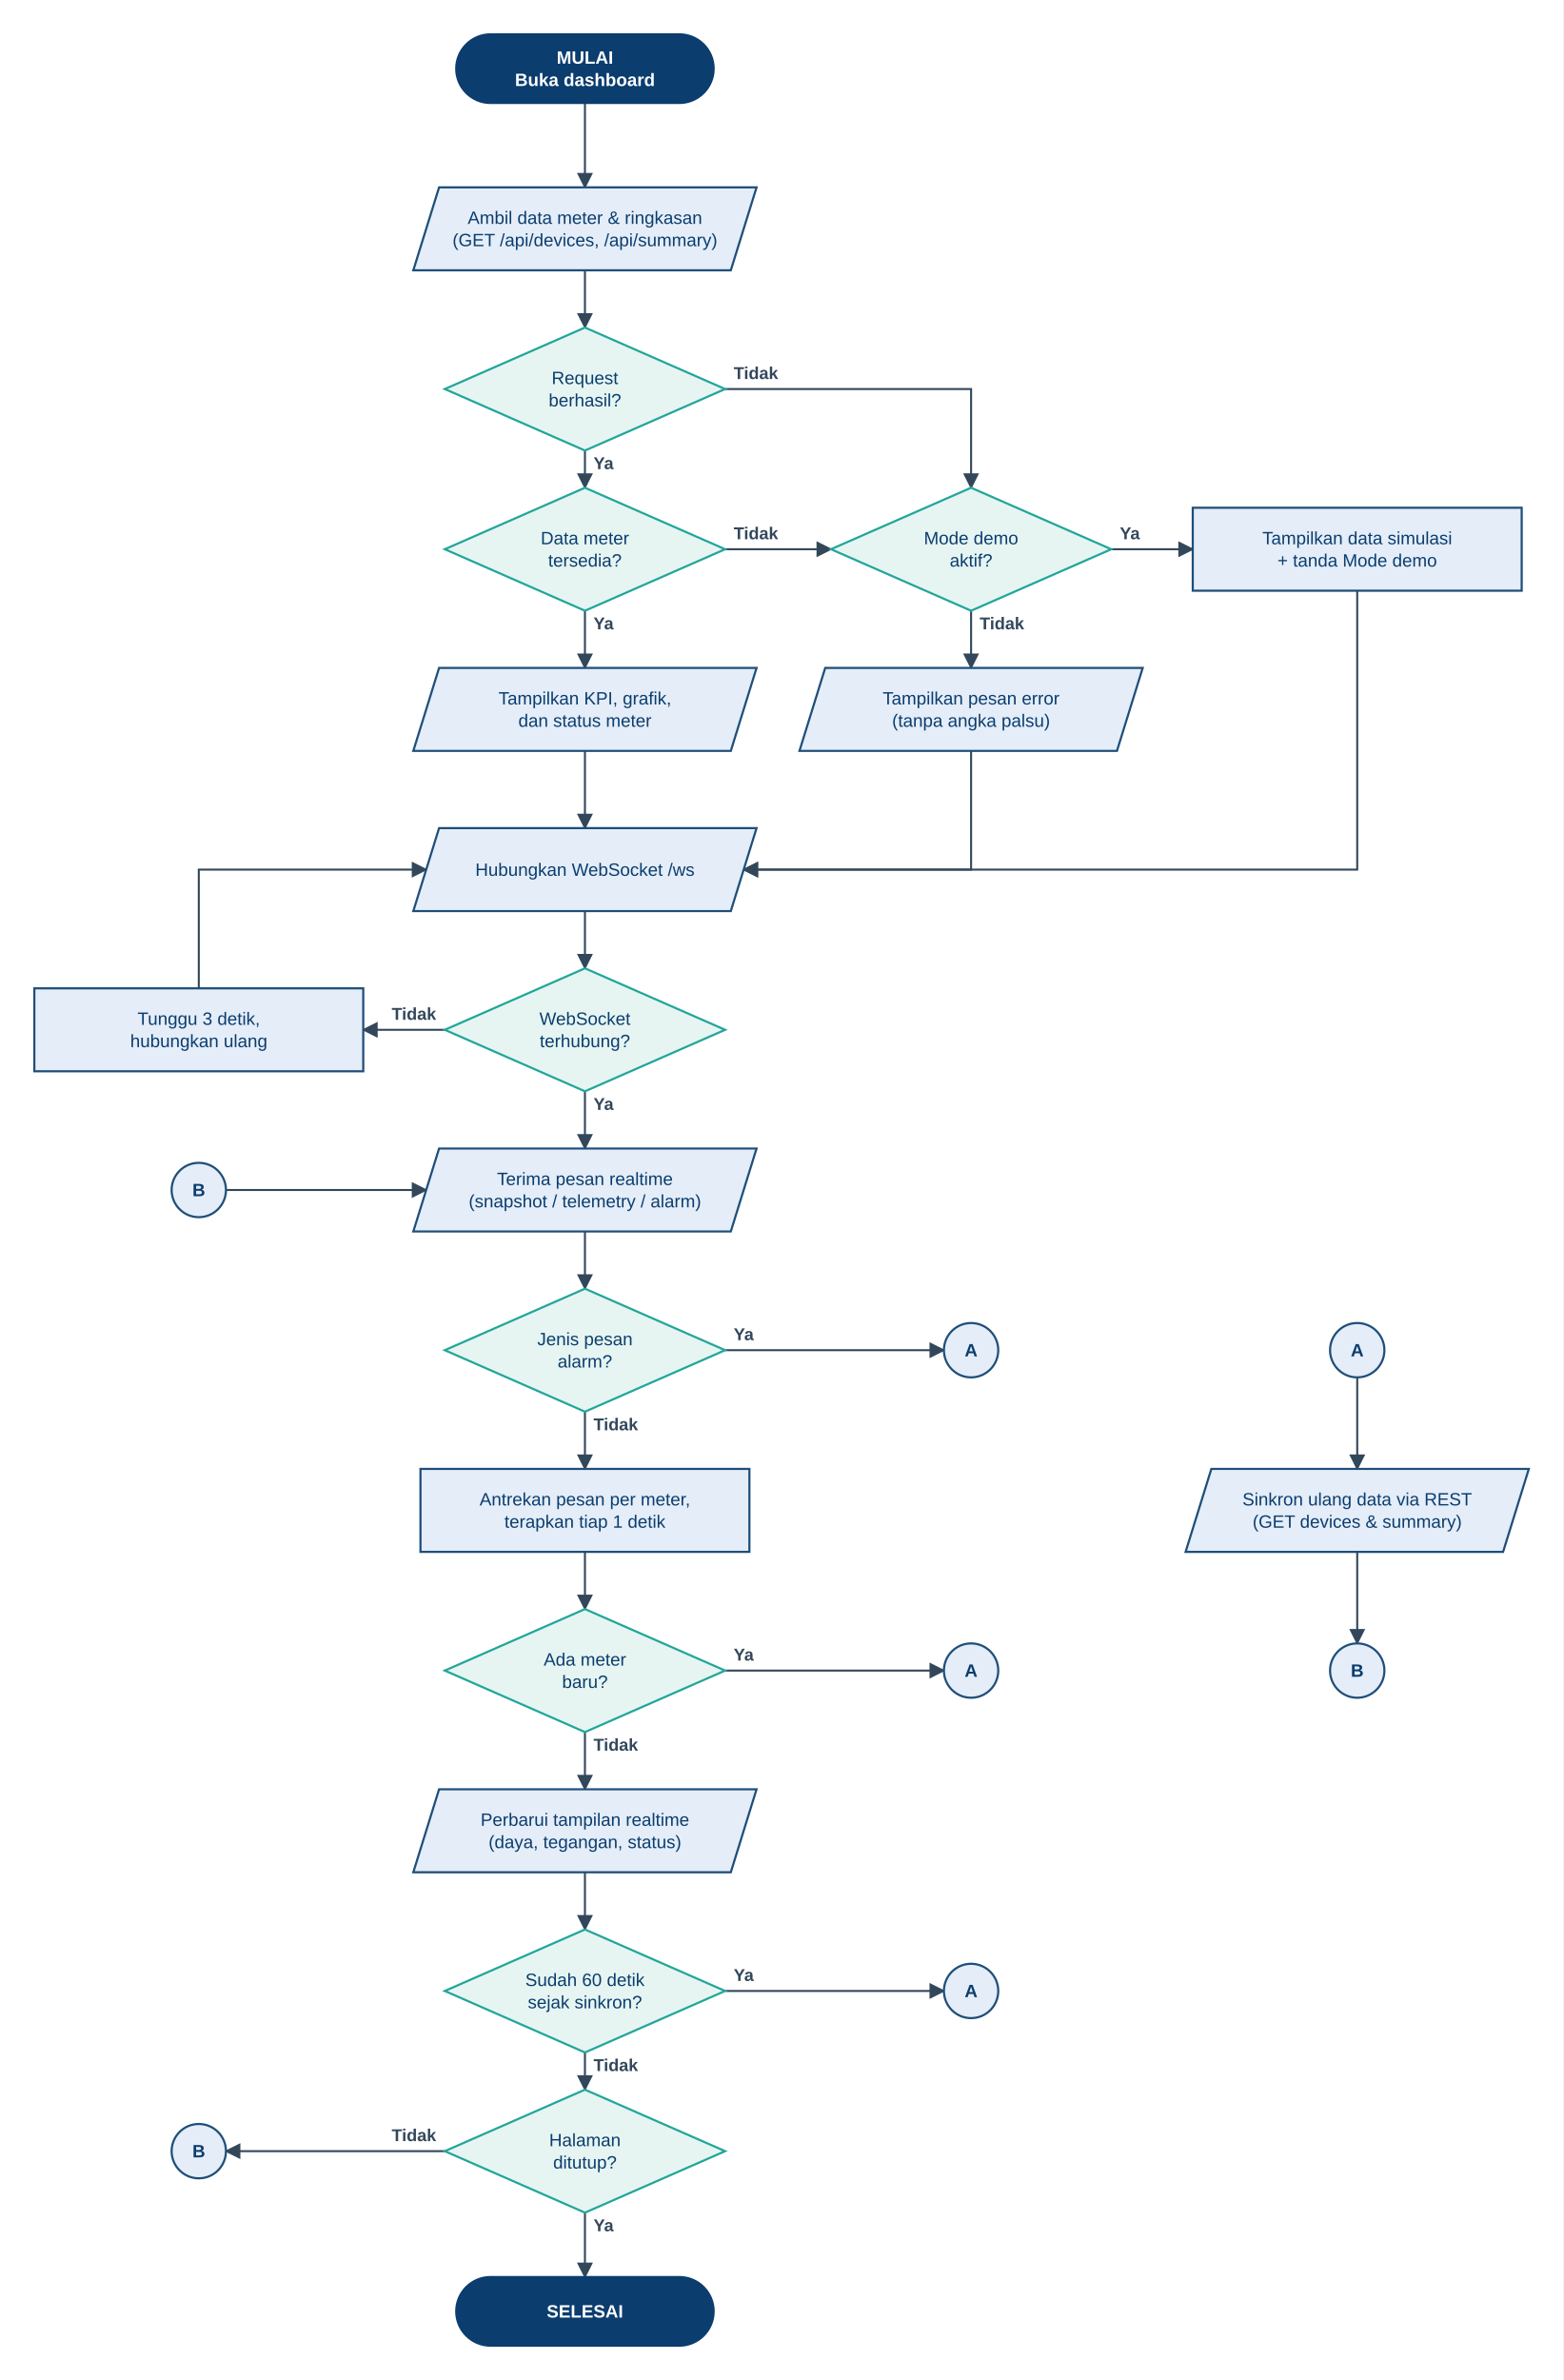
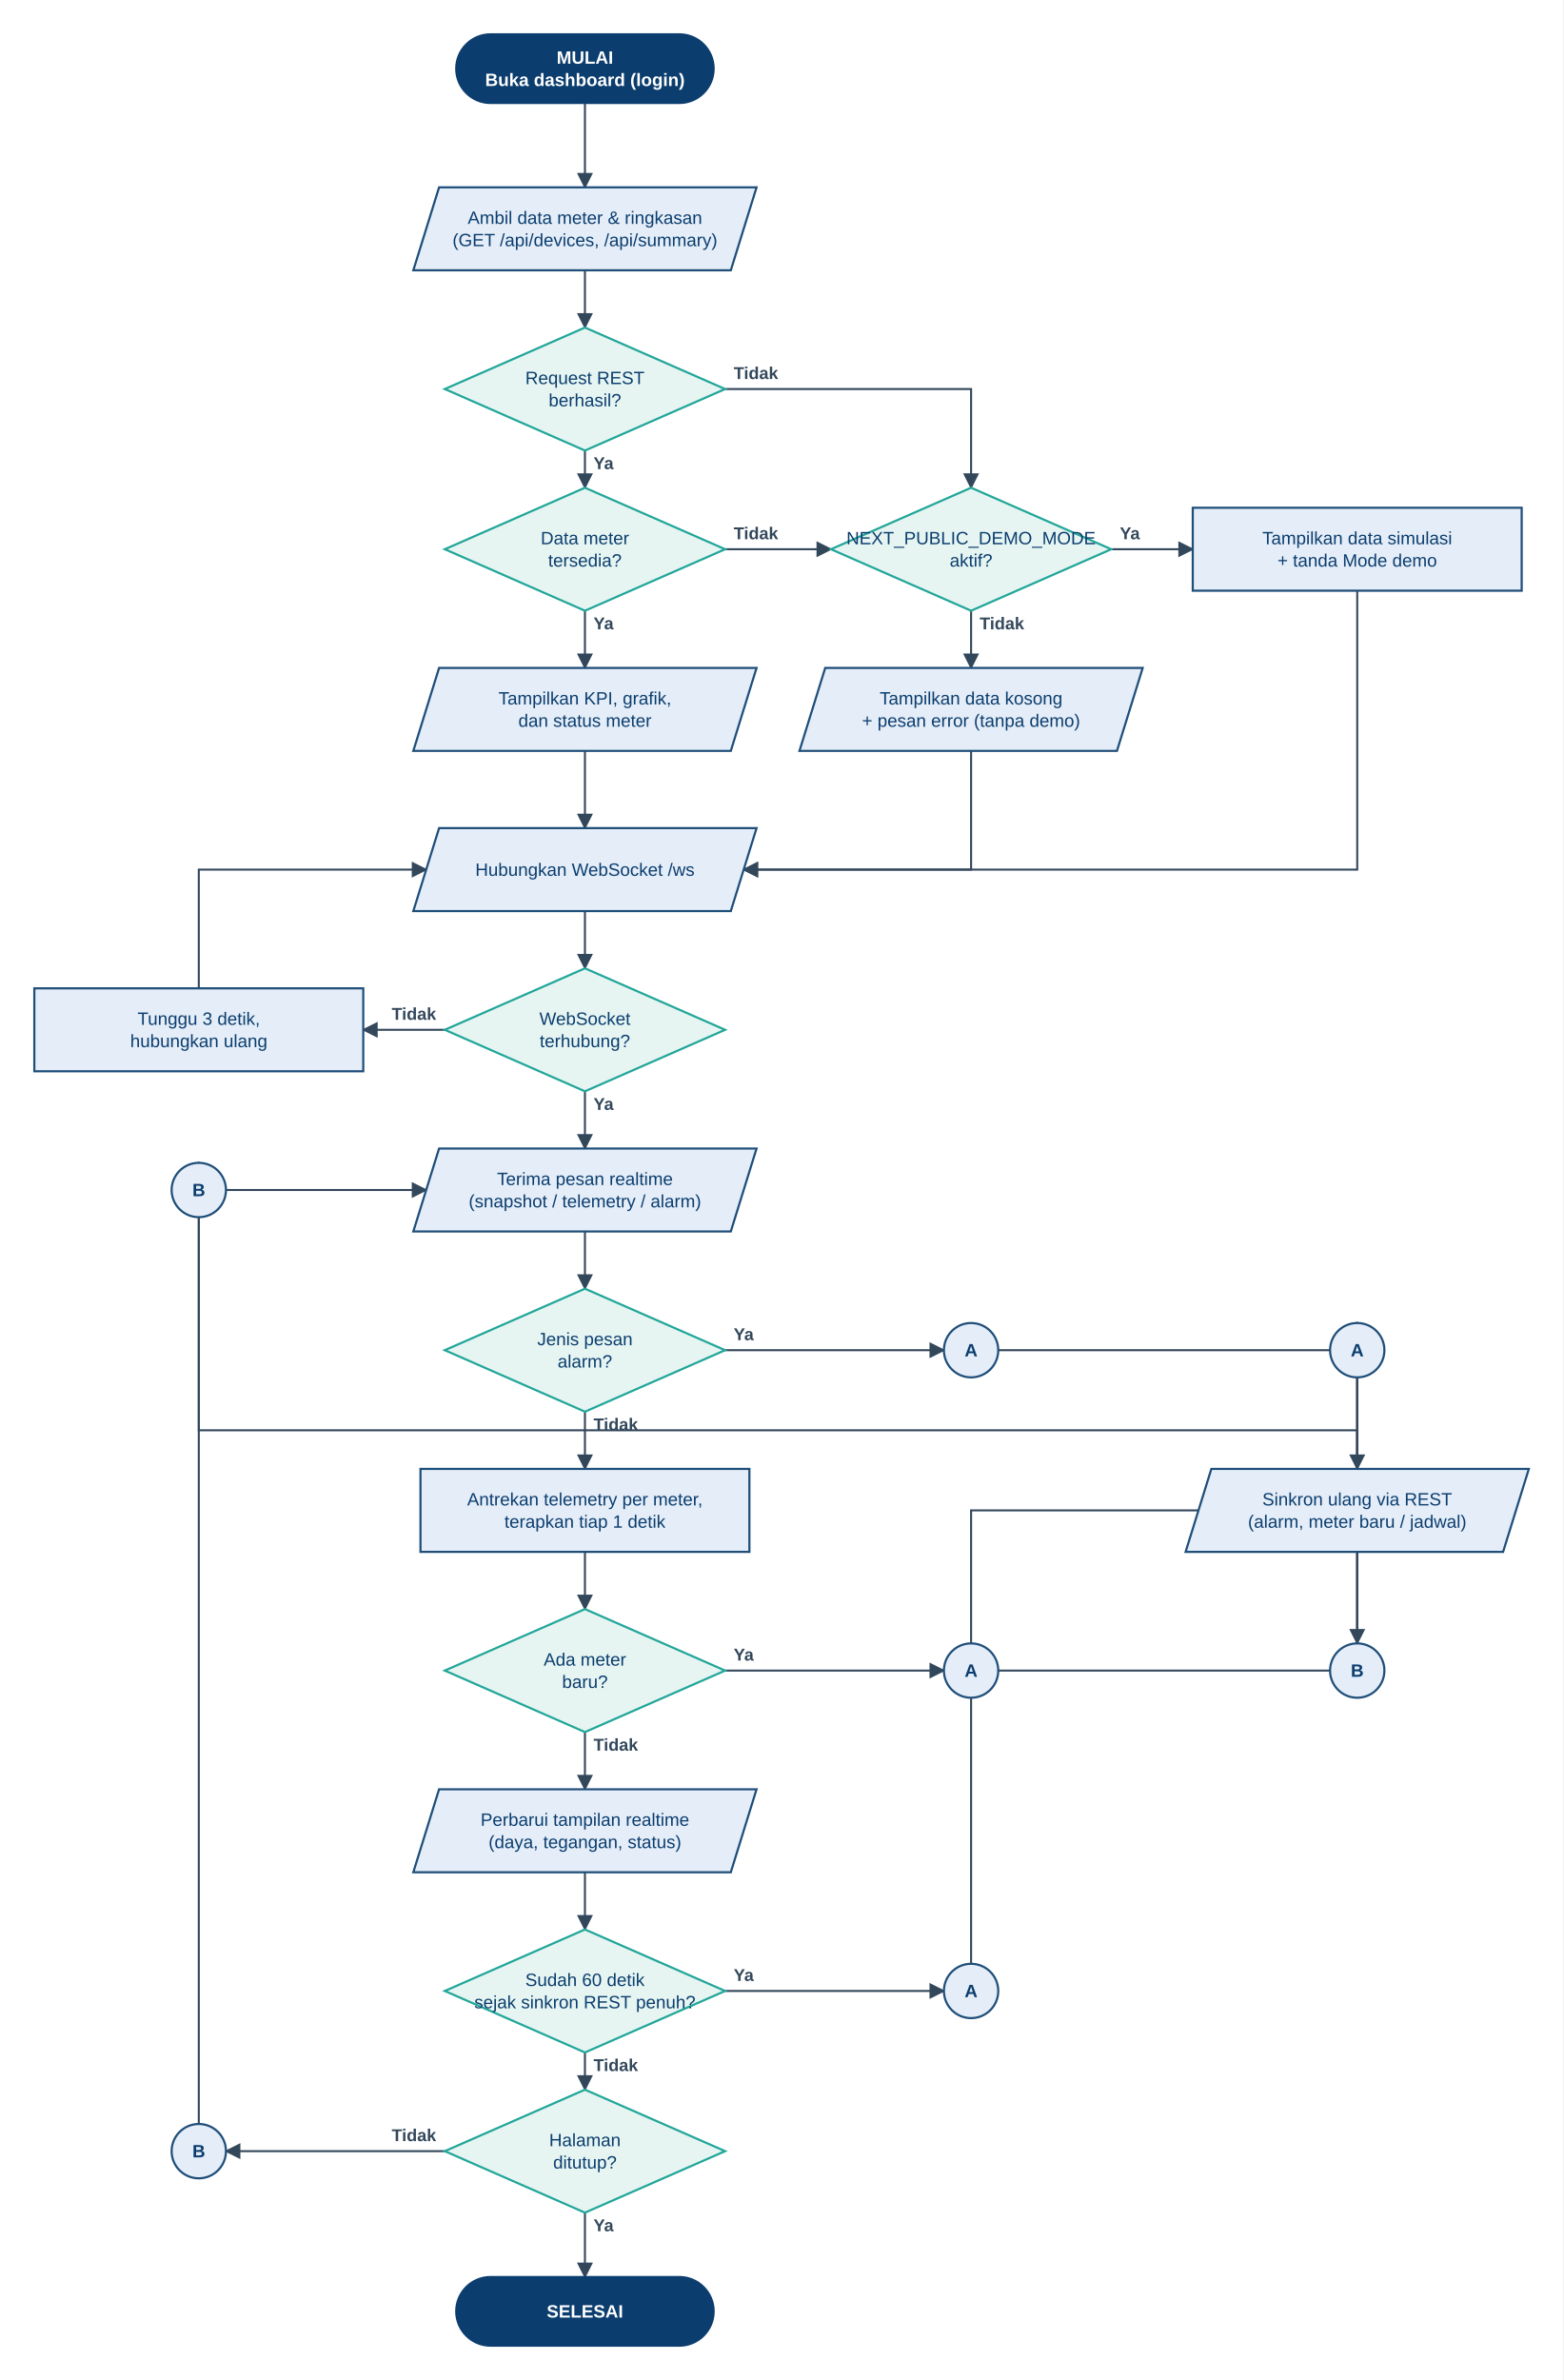
<svg xmlns="http://www.w3.org/2000/svg" viewBox="-139 -48 1093 1664" width="1093" height="1664" role="img" aria-label="Flowchart Program Frontend – Dashboard">
  <defs>
    <marker id="arrow" viewBox="0 0 10 10" refX="9" refY="5" markerWidth="8" markerHeight="8" orient="auto-start-reverse">
      <path d="M0,0 L10,5 L0,10 z" fill="#33475B" />
    </marker>
  </defs>
  <rect x="-139" y="-48" width="1093" height="1664" fill="#FFFFFF" />
  <path d="M270.0,24.0 L270.0,83.0" fill="none" stroke="#33475B" stroke-width="1.4" marker-end="url(#arrow)" />
  <path d="M810.0,915.0 L810.0,979.0" fill="none" stroke="#33475B" stroke-width="1.4" marker-end="url(#arrow)" />
  <path d="M810.0,1037.0 L810.0,1101.0" fill="none" stroke="#33475B" stroke-width="1.4" marker-end="url(#arrow)" />
  <path d="M19.0,784.0 L159.0,784.0" fill="none" stroke="#33475B" stroke-width="1.4" marker-end="url(#arrow)" />
  <path d="M270.0,141.0 L270.0,181.0" fill="none" stroke="#33475B" stroke-width="1.4" marker-end="url(#arrow)" />
  <path d="M368.0,224.0 L540.0,224.0 L540.0,293.0" fill="none" stroke="#33475B" stroke-width="1.4" marker-end="url(#arrow)" />
  <text x="374.0" y="217.0" text-anchor="start" font-family="Arial, Helvetica, sans-serif" font-size="12" font-weight="bold" fill="#33475B">Tidak</text>
  <path d="M270.0,267.0 L270.0,293.0" fill="none" stroke="#33475B" stroke-width="1.4" marker-end="url(#arrow)" />
  <text x="276.0" y="280.0" text-anchor="start" font-family="Arial, Helvetica, sans-serif" font-size="12" font-weight="bold" fill="#33475B">Ya</text>
  <path d="M368.0,336.0 L442.0,336.0" fill="none" stroke="#33475B" stroke-width="1.4" marker-end="url(#arrow)" />
  <text x="374.0" y="329.0" text-anchor="start" font-family="Arial, Helvetica, sans-serif" font-size="12" font-weight="bold" fill="#33475B">Tidak</text>
  <path d="M270.0,379.0 L270.0,419.0" fill="none" stroke="#33475B" stroke-width="1.4" marker-end="url(#arrow)" />
  <text x="276.0" y="392.0" text-anchor="start" font-family="Arial, Helvetica, sans-serif" font-size="12" font-weight="bold" fill="#33475B">Ya</text>
  <path d="M638.0,336.0 L695.0,336.0" fill="none" stroke="#33475B" stroke-width="1.4" marker-end="url(#arrow)" />
  <text x="644.0" y="329.0" text-anchor="start" font-family="Arial, Helvetica, sans-serif" font-size="12" font-weight="bold" fill="#33475B">Ya</text>
  <path d="M540.0,379.0 L540.0,419.0" fill="none" stroke="#33475B" stroke-width="1.4" marker-end="url(#arrow)" />
  <text x="546.0" y="392.0" text-anchor="start" font-family="Arial, Helvetica, sans-serif" font-size="12" font-weight="bold" fill="#33475B">Tidak</text>
  <path d="M810.0,365.0 L810.0,560.0 L381.0,560.0" fill="none" stroke="#33475B" stroke-width="1.4" marker-end="url(#arrow)" />
  <path d="M540.0,477.0 L540.0,560.0 L381.0,560.0" fill="none" stroke="#33475B" stroke-width="1.4" marker-end="url(#arrow)" />
  <path d="M270.0,477.0 L270.0,531.0" fill="none" stroke="#33475B" stroke-width="1.4" marker-end="url(#arrow)" />
  <path d="M270.0,589.0 L270.0,629.0" fill="none" stroke="#33475B" stroke-width="1.4" marker-end="url(#arrow)" />
  <path d="M172.0,672.0 L115.0,672.0" fill="none" stroke="#33475B" stroke-width="1.4" marker-end="url(#arrow)" />
  <text x="166.0" y="665.0" text-anchor="end" font-family="Arial, Helvetica, sans-serif" font-size="12" font-weight="bold" fill="#33475B">Tidak</text>
  <path d="M0.0,643.0 L0.0,560.0 L159.0,560.0" fill="none" stroke="#33475B" stroke-width="1.4" marker-end="url(#arrow)" />
  <path d="M270.0,715.0 L270.0,755.0" fill="none" stroke="#33475B" stroke-width="1.4" marker-end="url(#arrow)" />
  <text x="276.0" y="728.0" text-anchor="start" font-family="Arial, Helvetica, sans-serif" font-size="12" font-weight="bold" fill="#33475B">Ya</text>
  <path d="M270.0,813.0 L270.0,853.0" fill="none" stroke="#33475B" stroke-width="1.4" marker-end="url(#arrow)" />
  <path d="M368.0,896.0 L521.0,896.0" fill="none" stroke="#33475B" stroke-width="1.4" marker-end="url(#arrow)" />
  <text x="374.0" y="889.0" text-anchor="start" font-family="Arial, Helvetica, sans-serif" font-size="12" font-weight="bold" fill="#33475B">Ya</text>
+   <path d="M540.0,915.0 L540.0,896.0 L810.0,896.0 L810.0,877.0" fill="none" stroke="#33475B" stroke-width="1.4" marker-end="url(#arrow)" />
  <path d="M270.0,939.0 L270.0,979.0" fill="none" stroke="#33475B" stroke-width="1.4" marker-end="url(#arrow)" />
  <text x="276.0" y="952.0" text-anchor="start" font-family="Arial, Helvetica, sans-serif" font-size="12" font-weight="bold" fill="#33475B">Tidak</text>
  <path d="M270.0,1037.0 L270.0,1077.0" fill="none" stroke="#33475B" stroke-width="1.4" marker-end="url(#arrow)" />
  <path d="M368.0,1120.0 L521.0,1120.0" fill="none" stroke="#33475B" stroke-width="1.4" marker-end="url(#arrow)" />
  <text x="374.0" y="1113.0" text-anchor="start" font-family="Arial, Helvetica, sans-serif" font-size="12" font-weight="bold" fill="#33475B">Ya</text>
+   <path d="M540.0,1139.0 L540.0,1008.0 L810.0,1008.0 L810.0,877.0" fill="none" stroke="#33475B" stroke-width="1.4" marker-end="url(#arrow)" />
  <path d="M270.0,1163.0 L270.0,1203.0" fill="none" stroke="#33475B" stroke-width="1.4" marker-end="url(#arrow)" />
  <text x="276.0" y="1176.0" text-anchor="start" font-family="Arial, Helvetica, sans-serif" font-size="12" font-weight="bold" fill="#33475B">Tidak</text>
  <path d="M270.0,1261.0 L270.0,1301.0" fill="none" stroke="#33475B" stroke-width="1.4" marker-end="url(#arrow)" />
  <path d="M368.0,1344.0 L521.0,1344.0" fill="none" stroke="#33475B" stroke-width="1.4" marker-end="url(#arrow)" />
  <text x="374.0" y="1337.0" text-anchor="start" font-family="Arial, Helvetica, sans-serif" font-size="12" font-weight="bold" fill="#33475B">Ya</text>
+   <path d="M540.0,1363.0 L540.0,1120.0 L810.0,1120.0 L810.0,877.0" fill="none" stroke="#33475B" stroke-width="1.4" marker-end="url(#arrow)" />
  <path d="M270.0,1387.0 L270.0,1413.0" fill="none" stroke="#33475B" stroke-width="1.4" marker-end="url(#arrow)" />
  <text x="276.0" y="1400.0" text-anchor="start" font-family="Arial, Helvetica, sans-serif" font-size="12" font-weight="bold" fill="#33475B">Tidak</text>
  <path d="M172.0,1456.0 L19.0,1456.0" fill="none" stroke="#33475B" stroke-width="1.4" marker-end="url(#arrow)" />
  <text x="166.0" y="1449.0" text-anchor="end" font-family="Arial, Helvetica, sans-serif" font-size="12" font-weight="bold" fill="#33475B">Tidak</text>
+   <path d="M0.0,1475.0 L0.0,765.0" fill="none" stroke="#33475B" stroke-width="1.4" marker-end="url(#arrow)" />
+   <path d="M810.0,1139.0 L810.0,952.0 L0.0,952.0 L0.0,765.0" fill="none" stroke="#33475B" stroke-width="1.4" marker-end="url(#arrow)" />
  <path d="M270.0,1499.0 L270.0,1544.0" fill="none" stroke="#33475B" stroke-width="1.4" marker-end="url(#arrow)" />
  <text x="276.0" y="1512.0" text-anchor="start" font-family="Arial, Helvetica, sans-serif" font-size="12" font-weight="bold" fill="#33475B">Ya</text>
  <rect x="180.0" y="-24.0" width="180" height="48" rx="24.0" fill="#0B3D6E" stroke="#0B3D6E" stroke-width="1.5" />
  <text x="270.0" y="-7.8" text-anchor="middle" dominant-baseline="central" font-family="Arial, Helvetica, sans-serif" font-size="12.5" font-weight="bold" fill="#FFFFFF">MULAI</text>
-   <text x="270.0" y="7.8" text-anchor="middle" dominant-baseline="central" font-family="Arial, Helvetica, sans-serif" font-size="12.5" font-weight="bold" fill="#FFFFFF">Buka dashboard</text>
+   <text x="270.0" y="7.8" text-anchor="middle" dominant-baseline="central" font-family="Arial, Helvetica, sans-serif" font-size="12.5" font-weight="bold" fill="#FFFFFF">Buka dashboard (login)</text>
  <polygon points="168.0,83.0 390.0,83.0 372.0,141.0 150.0,141.0" fill="#E4EDF8" stroke="#1F4E79" stroke-width="1.5" />
  <text x="270.0" y="104.2" text-anchor="middle" dominant-baseline="central" font-family="Arial, Helvetica, sans-serif" font-size="12.5" font-weight="normal" fill="#0B3D6E">Ambil data meter &amp; ringkasan</text>
  <text x="270.0" y="119.8" text-anchor="middle" dominant-baseline="central" font-family="Arial, Helvetica, sans-serif" font-size="12.5" font-weight="normal" fill="#0B3D6E">(GET /api/devices, /api/summary)</text>
  <polygon points="270,181.0 368.0,224 270,267.0 172.0,224" fill="#E6F5F2" stroke="#22A699" stroke-width="1.5" />
-   <text x="270.0" y="216.2" text-anchor="middle" dominant-baseline="central" font-family="Arial, Helvetica, sans-serif" font-size="12.5" font-weight="normal" fill="#0B3D6E">Request</text>
+   <text x="270.0" y="216.2" text-anchor="middle" dominant-baseline="central" font-family="Arial, Helvetica, sans-serif" font-size="12.5" font-weight="normal" fill="#0B3D6E">Request REST</text>
  <text x="270.0" y="231.8" text-anchor="middle" dominant-baseline="central" font-family="Arial, Helvetica, sans-serif" font-size="12.5" font-weight="normal" fill="#0B3D6E">berhasil?</text>
  <polygon points="270,293.0 368.0,336 270,379.0 172.0,336" fill="#E6F5F2" stroke="#22A699" stroke-width="1.5" />
  <text x="270.0" y="328.2" text-anchor="middle" dominant-baseline="central" font-family="Arial, Helvetica, sans-serif" font-size="12.5" font-weight="normal" fill="#0B3D6E">Data meter</text>
  <text x="270.0" y="343.8" text-anchor="middle" dominant-baseline="central" font-family="Arial, Helvetica, sans-serif" font-size="12.5" font-weight="normal" fill="#0B3D6E">tersedia?</text>
  <polygon points="540,293.0 638.0,336 540,379.0 442.0,336" fill="#E6F5F2" stroke="#22A699" stroke-width="1.5" />
-   <text x="540.0" y="328.2" text-anchor="middle" dominant-baseline="central" font-family="Arial, Helvetica, sans-serif" font-size="12.5" font-weight="normal" fill="#0B3D6E">Mode demo</text>
+   <text x="540.0" y="328.2" text-anchor="middle" dominant-baseline="central" font-family="Arial, Helvetica, sans-serif" font-size="12.5" font-weight="normal" fill="#0B3D6E">NEXT_PUBLIC_DEMO_MODE</text>
  <text x="540.0" y="343.8" text-anchor="middle" dominant-baseline="central" font-family="Arial, Helvetica, sans-serif" font-size="12.5" font-weight="normal" fill="#0B3D6E">aktif?</text>
  <rect x="695.0" y="307.0" width="230" height="58" fill="#E4EDF8" stroke="#1F4E79" stroke-width="1.5" />
  <text x="810.0" y="328.2" text-anchor="middle" dominant-baseline="central" font-family="Arial, Helvetica, sans-serif" font-size="12.5" font-weight="normal" fill="#0B3D6E">Tampilkan data simulasi</text>
  <text x="810.0" y="343.8" text-anchor="middle" dominant-baseline="central" font-family="Arial, Helvetica, sans-serif" font-size="12.5" font-weight="normal" fill="#0B3D6E">+ tanda Mode demo</text>
  <polygon points="438.0,419.0 660.0,419.0 642.0,477.0 420.0,477.0" fill="#E4EDF8" stroke="#1F4E79" stroke-width="1.5" />
-   <text x="540.0" y="440.2" text-anchor="middle" dominant-baseline="central" font-family="Arial, Helvetica, sans-serif" font-size="12.5" font-weight="normal" fill="#0B3D6E">Tampilkan pesan error</text>
-   <text x="540.0" y="455.8" text-anchor="middle" dominant-baseline="central" font-family="Arial, Helvetica, sans-serif" font-size="12.5" font-weight="normal" fill="#0B3D6E">(tanpa angka palsu)</text>
+   <text x="540.0" y="440.2" text-anchor="middle" dominant-baseline="central" font-family="Arial, Helvetica, sans-serif" font-size="12.5" font-weight="normal" fill="#0B3D6E">Tampilkan data kosong</text>
+   <text x="540.0" y="455.8" text-anchor="middle" dominant-baseline="central" font-family="Arial, Helvetica, sans-serif" font-size="12.5" font-weight="normal" fill="#0B3D6E">+ pesan error (tanpa demo)</text>
  <polygon points="168.0,419.0 390.0,419.0 372.0,477.0 150.0,477.0" fill="#E4EDF8" stroke="#1F4E79" stroke-width="1.5" />
  <text x="270.0" y="440.2" text-anchor="middle" dominant-baseline="central" font-family="Arial, Helvetica, sans-serif" font-size="12.5" font-weight="normal" fill="#0B3D6E">Tampilkan KPI, grafik,</text>
  <text x="270.0" y="455.8" text-anchor="middle" dominant-baseline="central" font-family="Arial, Helvetica, sans-serif" font-size="12.5" font-weight="normal" fill="#0B3D6E">dan status meter</text>
  <polygon points="168.0,531.0 390.0,531.0 372.0,589.0 150.0,589.0" fill="#E4EDF8" stroke="#1F4E79" stroke-width="1.5" />
  <text x="270.0" y="560.0" text-anchor="middle" dominant-baseline="central" font-family="Arial, Helvetica, sans-serif" font-size="12.5" font-weight="normal" fill="#0B3D6E">Hubungkan WebSocket /ws</text>
  <polygon points="270,629.0 368.0,672 270,715.0 172.0,672" fill="#E6F5F2" stroke="#22A699" stroke-width="1.5" />
  <text x="270.0" y="664.2" text-anchor="middle" dominant-baseline="central" font-family="Arial, Helvetica, sans-serif" font-size="12.5" font-weight="normal" fill="#0B3D6E">WebSocket</text>
  <text x="270.0" y="679.8" text-anchor="middle" dominant-baseline="central" font-family="Arial, Helvetica, sans-serif" font-size="12.5" font-weight="normal" fill="#0B3D6E">terhubung?</text>
  <rect x="-115.0" y="643.0" width="230" height="58" fill="#E4EDF8" stroke="#1F4E79" stroke-width="1.5" />
  <text x="0.0" y="664.2" text-anchor="middle" dominant-baseline="central" font-family="Arial, Helvetica, sans-serif" font-size="12.5" font-weight="normal" fill="#0B3D6E">Tunggu 3 detik,</text>
  <text x="0.0" y="679.8" text-anchor="middle" dominant-baseline="central" font-family="Arial, Helvetica, sans-serif" font-size="12.5" font-weight="normal" fill="#0B3D6E">hubungkan ulang</text>
  <polygon points="168.0,755.0 390.0,755.0 372.0,813.0 150.0,813.0" fill="#E4EDF8" stroke="#1F4E79" stroke-width="1.5" />
  <text x="270.0" y="776.2" text-anchor="middle" dominant-baseline="central" font-family="Arial, Helvetica, sans-serif" font-size="12.5" font-weight="normal" fill="#0B3D6E">Terima pesan realtime</text>
  <text x="270.0" y="791.8" text-anchor="middle" dominant-baseline="central" font-family="Arial, Helvetica, sans-serif" font-size="12.5" font-weight="normal" fill="#0B3D6E">(snapshot / telemetry / alarm)</text>
  <polygon points="270,853.0 368.0,896 270,939.0 172.0,896" fill="#E6F5F2" stroke="#22A699" stroke-width="1.5" />
  <text x="270.0" y="888.2" text-anchor="middle" dominant-baseline="central" font-family="Arial, Helvetica, sans-serif" font-size="12.5" font-weight="normal" fill="#0B3D6E">Jenis pesan</text>
  <text x="270.0" y="903.8" text-anchor="middle" dominant-baseline="central" font-family="Arial, Helvetica, sans-serif" font-size="12.5" font-weight="normal" fill="#0B3D6E">alarm?</text>
  <circle cx="540" cy="896" r="19.0" fill="#E4EDF8" stroke="#1F4E79" stroke-width="1.5" />
  <text x="540.0" y="896.0" text-anchor="middle" dominant-baseline="central" font-family="Arial, Helvetica, sans-serif" font-size="12.5" font-weight="bold" fill="#0B3D6E">A</text>
  <rect x="155.0" y="979.0" width="230" height="58" fill="#E4EDF8" stroke="#1F4E79" stroke-width="1.5" />
-   <text x="270.0" y="1000.2" text-anchor="middle" dominant-baseline="central" font-family="Arial, Helvetica, sans-serif" font-size="12.5" font-weight="normal" fill="#0B3D6E">Antrekan pesan per meter,</text>
+   <text x="270.0" y="1000.2" text-anchor="middle" dominant-baseline="central" font-family="Arial, Helvetica, sans-serif" font-size="12.5" font-weight="normal" fill="#0B3D6E">Antrekan telemetry per meter,</text>
  <text x="270.0" y="1015.8" text-anchor="middle" dominant-baseline="central" font-family="Arial, Helvetica, sans-serif" font-size="12.5" font-weight="normal" fill="#0B3D6E">terapkan tiap 1 detik</text>
  <polygon points="270,1077.0 368.0,1120 270,1163.0 172.0,1120" fill="#E6F5F2" stroke="#22A699" stroke-width="1.5" />
  <text x="270.0" y="1112.2" text-anchor="middle" dominant-baseline="central" font-family="Arial, Helvetica, sans-serif" font-size="12.5" font-weight="normal" fill="#0B3D6E">Ada meter</text>
  <text x="270.0" y="1127.8" text-anchor="middle" dominant-baseline="central" font-family="Arial, Helvetica, sans-serif" font-size="12.5" font-weight="normal" fill="#0B3D6E">baru?</text>
  <circle cx="540" cy="1120" r="19.0" fill="#E4EDF8" stroke="#1F4E79" stroke-width="1.5" />
  <text x="540.0" y="1120.0" text-anchor="middle" dominant-baseline="central" font-family="Arial, Helvetica, sans-serif" font-size="12.5" font-weight="bold" fill="#0B3D6E">A</text>
  <polygon points="168.0,1203.0 390.0,1203.0 372.0,1261.0 150.0,1261.0" fill="#E4EDF8" stroke="#1F4E79" stroke-width="1.5" />
  <text x="270.0" y="1224.2" text-anchor="middle" dominant-baseline="central" font-family="Arial, Helvetica, sans-serif" font-size="12.5" font-weight="normal" fill="#0B3D6E">Perbarui tampilan realtime</text>
  <text x="270.0" y="1239.8" text-anchor="middle" dominant-baseline="central" font-family="Arial, Helvetica, sans-serif" font-size="12.5" font-weight="normal" fill="#0B3D6E">(daya, tegangan, status)</text>
  <polygon points="270,1301.0 368.0,1344 270,1387.0 172.0,1344" fill="#E6F5F2" stroke="#22A699" stroke-width="1.5" />
  <text x="270.0" y="1336.2" text-anchor="middle" dominant-baseline="central" font-family="Arial, Helvetica, sans-serif" font-size="12.5" font-weight="normal" fill="#0B3D6E">Sudah 60 detik</text>
-   <text x="270.0" y="1351.8" text-anchor="middle" dominant-baseline="central" font-family="Arial, Helvetica, sans-serif" font-size="12.5" font-weight="normal" fill="#0B3D6E">sejak sinkron?</text>
+   <text x="270.0" y="1351.8" text-anchor="middle" dominant-baseline="central" font-family="Arial, Helvetica, sans-serif" font-size="12.5" font-weight="normal" fill="#0B3D6E">sejak sinkron REST penuh?</text>
  <circle cx="540" cy="1344" r="19.0" fill="#E4EDF8" stroke="#1F4E79" stroke-width="1.5" />
  <text x="540.0" y="1344.0" text-anchor="middle" dominant-baseline="central" font-family="Arial, Helvetica, sans-serif" font-size="12.5" font-weight="bold" fill="#0B3D6E">A</text>
  <polygon points="270,1413.0 368.0,1456 270,1499.0 172.0,1456" fill="#E6F5F2" stroke="#22A699" stroke-width="1.5" />
  <text x="270.0" y="1448.2" text-anchor="middle" dominant-baseline="central" font-family="Arial, Helvetica, sans-serif" font-size="12.5" font-weight="normal" fill="#0B3D6E">Halaman</text>
  <text x="270.0" y="1463.8" text-anchor="middle" dominant-baseline="central" font-family="Arial, Helvetica, sans-serif" font-size="12.5" font-weight="normal" fill="#0B3D6E">ditutup?</text>
  <circle cx="0" cy="1456" r="19.0" fill="#E4EDF8" stroke="#1F4E79" stroke-width="1.5" />
  <text x="0.0" y="1456.0" text-anchor="middle" dominant-baseline="central" font-family="Arial, Helvetica, sans-serif" font-size="12.5" font-weight="bold" fill="#0B3D6E">B</text>
  <circle cx="0" cy="784" r="19.0" fill="#E4EDF8" stroke="#1F4E79" stroke-width="1.5" />
  <text x="0.0" y="784.0" text-anchor="middle" dominant-baseline="central" font-family="Arial, Helvetica, sans-serif" font-size="12.5" font-weight="bold" fill="#0B3D6E">B</text>
  <circle cx="810" cy="896" r="19.0" fill="#E4EDF8" stroke="#1F4E79" stroke-width="1.5" />
  <text x="810.0" y="896.0" text-anchor="middle" dominant-baseline="central" font-family="Arial, Helvetica, sans-serif" font-size="12.5" font-weight="bold" fill="#0B3D6E">A</text>
  <polygon points="708.0,979.0 930.0,979.0 912.0,1037.0 690.0,1037.0" fill="#E4EDF8" stroke="#1F4E79" stroke-width="1.5" />
-   <text x="810.0" y="1000.2" text-anchor="middle" dominant-baseline="central" font-family="Arial, Helvetica, sans-serif" font-size="12.5" font-weight="normal" fill="#0B3D6E">Sinkron ulang data via REST</text>
-   <text x="810.0" y="1015.8" text-anchor="middle" dominant-baseline="central" font-family="Arial, Helvetica, sans-serif" font-size="12.5" font-weight="normal" fill="#0B3D6E">(GET devices &amp; summary)</text>
+   <text x="810.0" y="1000.2" text-anchor="middle" dominant-baseline="central" font-family="Arial, Helvetica, sans-serif" font-size="12.5" font-weight="normal" fill="#0B3D6E">Sinkron ulang via REST</text>
+   <text x="810.0" y="1015.8" text-anchor="middle" dominant-baseline="central" font-family="Arial, Helvetica, sans-serif" font-size="12.5" font-weight="normal" fill="#0B3D6E">(alarm, meter baru / jadwal)</text>
  <circle cx="810" cy="1120" r="19.0" fill="#E4EDF8" stroke="#1F4E79" stroke-width="1.5" />
  <text x="810.0" y="1120.0" text-anchor="middle" dominant-baseline="central" font-family="Arial, Helvetica, sans-serif" font-size="12.5" font-weight="bold" fill="#0B3D6E">B</text>
  <rect x="180.0" y="1544.0" width="180" height="48" rx="24.0" fill="#0B3D6E" stroke="#0B3D6E" stroke-width="1.5" />
  <text x="270.0" y="1568.0" text-anchor="middle" dominant-baseline="central" font-family="Arial, Helvetica, sans-serif" font-size="12.5" font-weight="bold" fill="#FFFFFF">SELESAI</text>
</svg>
